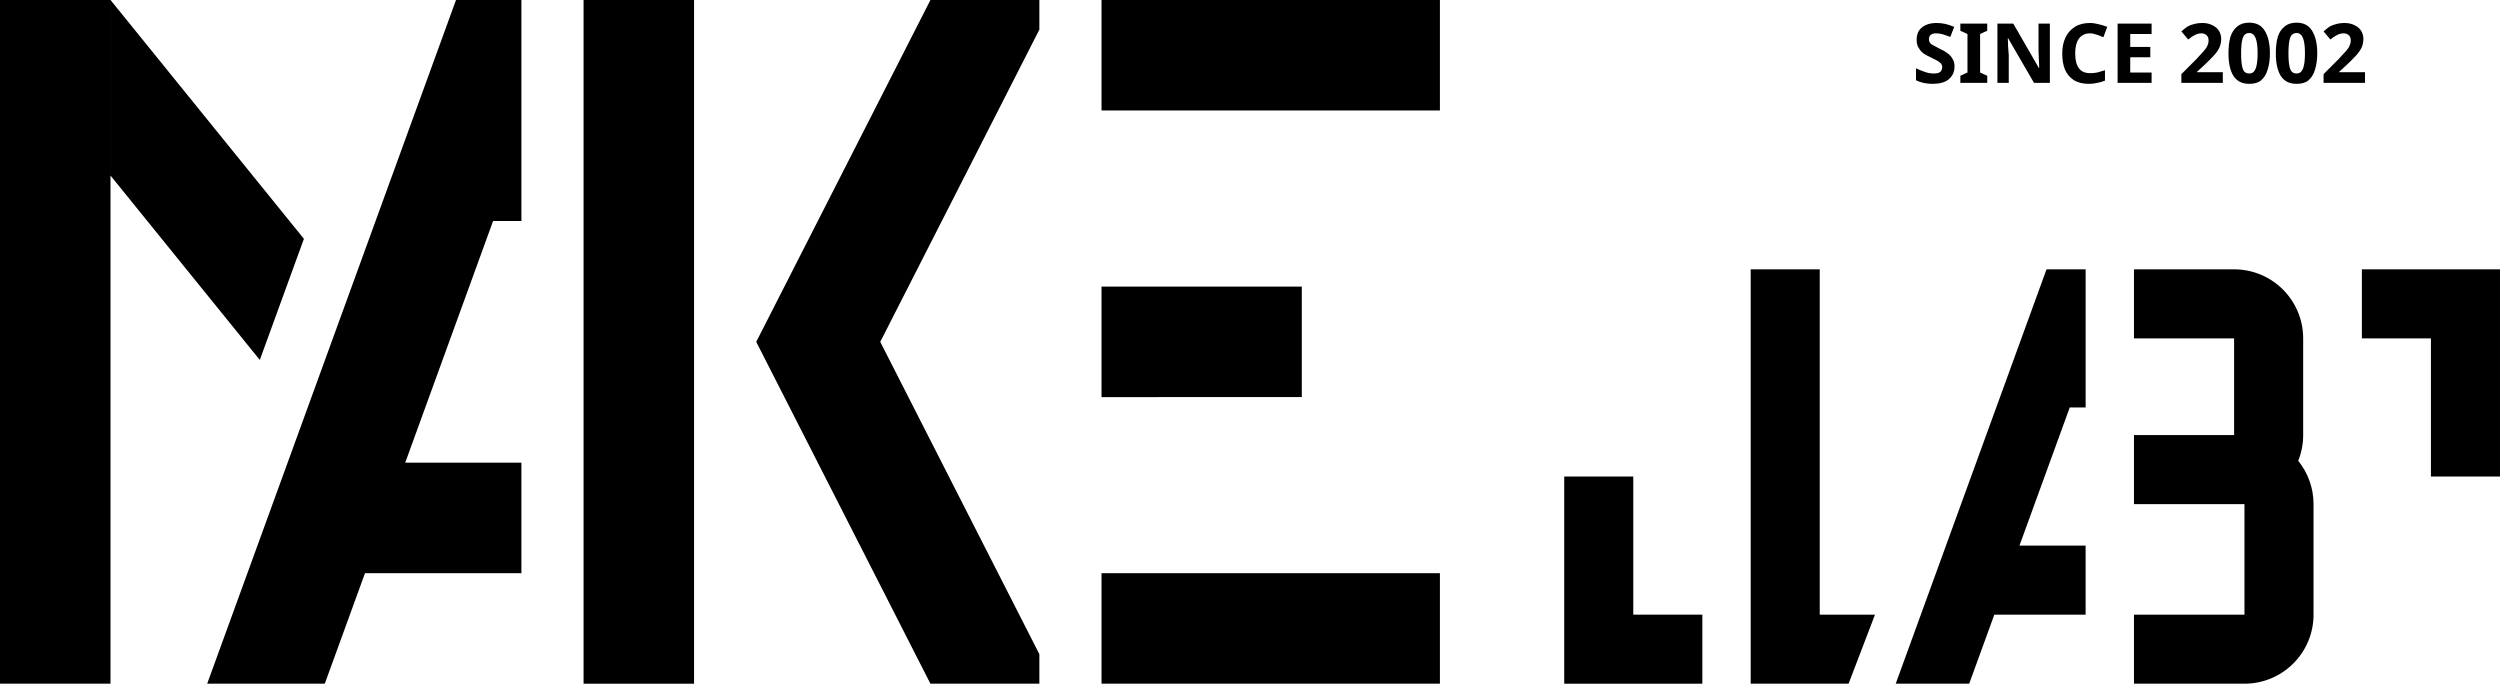
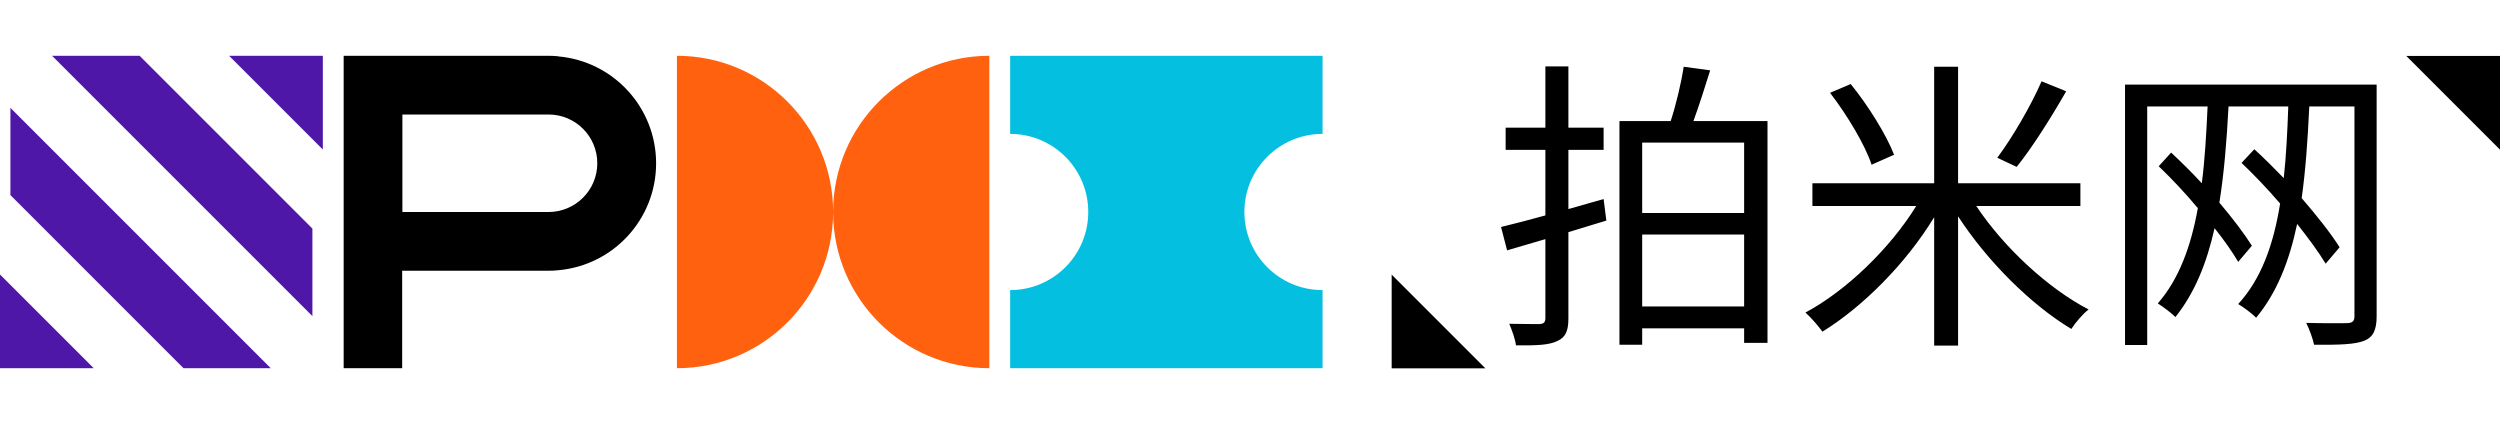
- <svg xmlns="http://www.w3.org/2000/svg" width="120.667" height="33" viewBox="0 0 120.667 33">
-   <g id="LOGO设计" transform="translate(-518.833 -1130.5)">
-     <g id="MAIKE" transform="translate(518.833 1130.5)">
-       <path id="E" d="M0,33V27.667H16.333V33ZM0,19.167V13.833H9.667v5.333ZM0,5.333V0H16.333V5.333Z" transform="translate(53.167 0)" />
-       <path id="K" d="M5.258,33H0V31.572L7.68,16.5h0L0,1.425V0H5.259l8.407,16.5h0L5.258,33h0Z" transform="translate(50.167 33) rotate(180)" />
-       <rect id="I" width="5.333" height="33" transform="translate(28.167 0)" />
-       <path id="A" d="M5.676,33H0L12.01,0V10.667h0V0h3.157V10.667H13.8L9.558,22.333h5.609v5.333H7.617L5.676,33h0Z" transform="translate(10)" />
-       <path id="M" d="M0,33V0H5.333V33ZM12.54,17.374l-7.206-8.9V0l9.335,11.527L12.54,17.374Z" transform="translate(0 0)" />
+ <svg xmlns="http://www.w3.org/2000/svg" width="560.15" height="95" viewBox="0 0 560.15 95">
+   <g id="组_9887" data-name="组 9887" transform="translate(1453.001 -1649.033)">
+     <g id="组_9880" data-name="组 9880" transform="translate(-169 299)">
+       <g id="logo_pmi" data-name="logo/pmi" transform="translate(-1207 1362.533)">
+         <g id="Logo" transform="translate(0 0)">
+           <path id="Fill-1" d="M52.483,69A17.5,17.5,0,0,1,69.971,51.5H70V34H0V51.5A17.5,17.5,0,0,1,17.5,69V69A17.5,17.5,0,0,1,0,86.5V104H70V86.5A17.5,17.5,0,0,1,52.483,69.025Z" transform="translate(149.334 -34)" fill="#05bfe0" fill-rule="evenodd" />
+           <path id="Fill-3" d="M67,36.99A35,35,0,0,0,32,2V72A35,35,0,0,0,67,37.01,35,35,0,0,0,102,72V2A35,35,0,0,0,67,36.99" transform="translate(42.667 -2)" fill="#ff610f" fill-rule="evenodd" />
+           <path id="Fill-5" d="M45.907,37H13.158V15.156H45.907a10.922,10.922,0,0,1,0,21.844ZM48.09,2.109C47.365,2.041,46.64,2,45.907,2H0V72H13.109V50.156h32.8a14.559,14.559,0,0,0,2.184-.109,24.049,24.049,0,0,0,0-47.908Z" transform="translate(0 -2)" fill-rule="evenodd" />
+           <path id="Fill-7" d="M32,76V55L53,76Z" transform="translate(-109.001 -6)" fill="#4f17a8" fill-rule="evenodd" />
+           <path id="Fill-9" d="M71.783,97.333,33,58.544V39L91.333,97.333Z" transform="translate(-107.668 -27.333)" fill="#4f17a8" fill-rule="evenodd" />
+           <path id="Fill-11" d="M75,34V55L54,34Z" transform="translate(-79.668 -34)" fill="#4f17a8" fill-rule="evenodd" />
+           <path id="Fill-13" d="M95.333,92.333,37,34H56.612L95.333,72.718Z" transform="translate(-102.334 -34)" fill="#4f17a8" fill-rule="evenodd" />
+         </g>
+       </g>
    </g>
-     <g id="LAB" transform="translate(594.333 1143.5)">
-       <path id="A-2" data-name="A" d="M3.547,20H0L7.279,0V0H9.167V6.667H8.4L5.973,13.334H9.166v3.333H4.76L3.547,20h0Z" transform="translate(16 0)" />
-       <path id="L" d="M4.724,20H3.333V16.667H6L4.725,20h0ZM0,20V0H3.333V20Z" transform="translate(9)" />
-       <path id="_" data-name="「" d="M3.333,10V6.667H6.667V10ZM0,10V0H3.333V10Z" transform="translate(0 10)" />
-       <path id="_2" data-name="」" d="M3.333,10V3.333H0V0H6.667V10Z" transform="translate(38.5)" />
-       <path id="B" d="M0,20V16.667H5.333V11.333H0V8H4.833V3.333H0V0H4.833A3.333,3.333,0,0,1,8.167,3.333V8a3.324,3.324,0,0,1-.239,1.241,3.32,3.32,0,0,1,.739,2.093v5.333A3.333,3.333,0,0,1,5.333,20Z" transform="translate(27.5 0)" />
+     <text id="拍米网" transform="translate(-914.851 1721.033)" font-size="68" font-family="PingFangSC-Regular, PingFang SC">
+       <tspan x="-204" y="0">拍米网</tspan>
+     </text>
+     <g id="组_9885" data-name="组 9885" transform="translate(-58.851 -163.967)">
+       <g id="组_9882" data-name="组 9882" transform="translate(-99.334 463)">
+         <g id="logo_pmi-2" data-name="logo/pmi" transform="translate(-1207 1362.533)">
+           <g id="Logo-2" data-name="Logo" transform="translate(0 0)">
+             <path id="Fill-7-2" data-name="Fill-7" d="M32,76V55L53,76Z" transform="translate(192.001 -6)" fill-rule="evenodd" />
+           </g>
+         </g>
+       </g>
+       <g id="组_9884" data-name="组 9884" transform="translate(76.666 463)">
+         <g id="logo_pmi-3" data-name="logo/pmi" transform="translate(-1207 1362.533)">
+           <g id="Logo-3" data-name="Logo" transform="translate(0 0)">
+             <path id="Fill-11-2" data-name="Fill-11" d="M75,34V55L54,34Z" transform="translate(221.334 -34)" fill-rule="evenodd" />
+           </g>
+         </g>
+       </g>
    </g>
-     <text id="SINCE_2002" data-name="SINCE 2002" transform="translate(639.5 1134.5)" font-size="4" font-family="Orbitron-Bold, Orbitron" font-weight="700">
-       <tspan x="-28.376" y="0">SINCE 2002</tspan>
-     </text>
  </g>
</svg>
